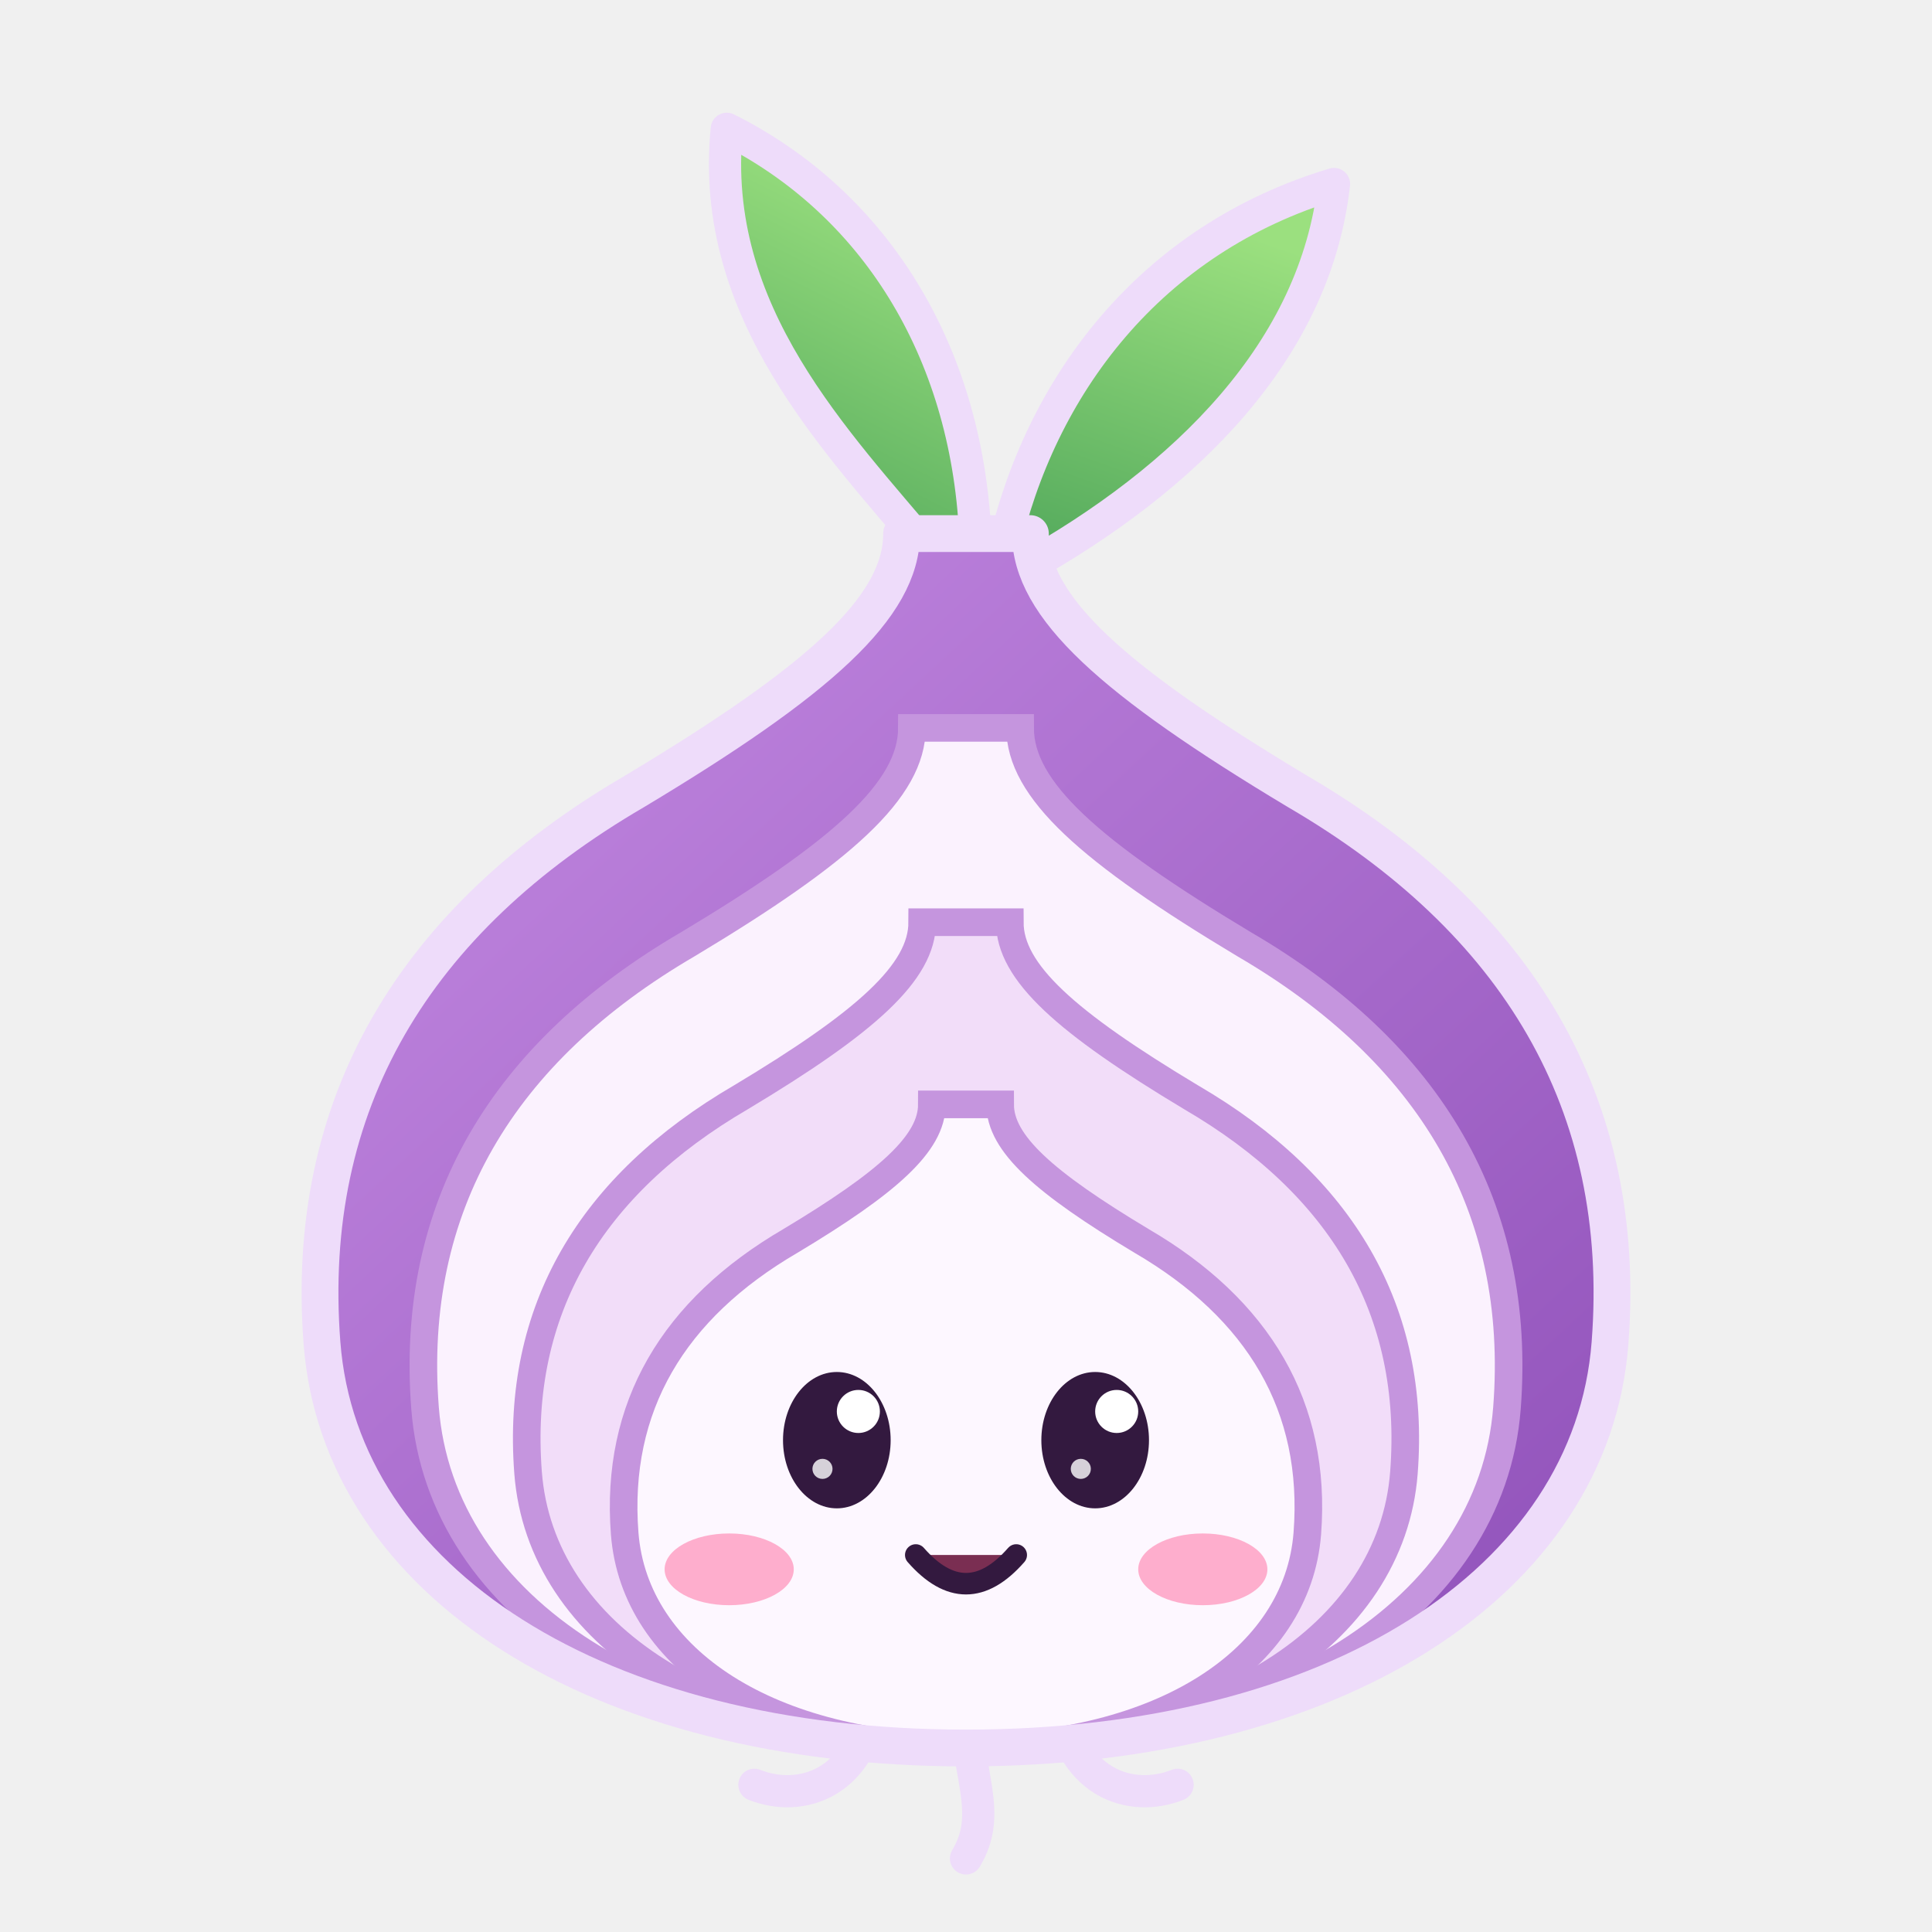
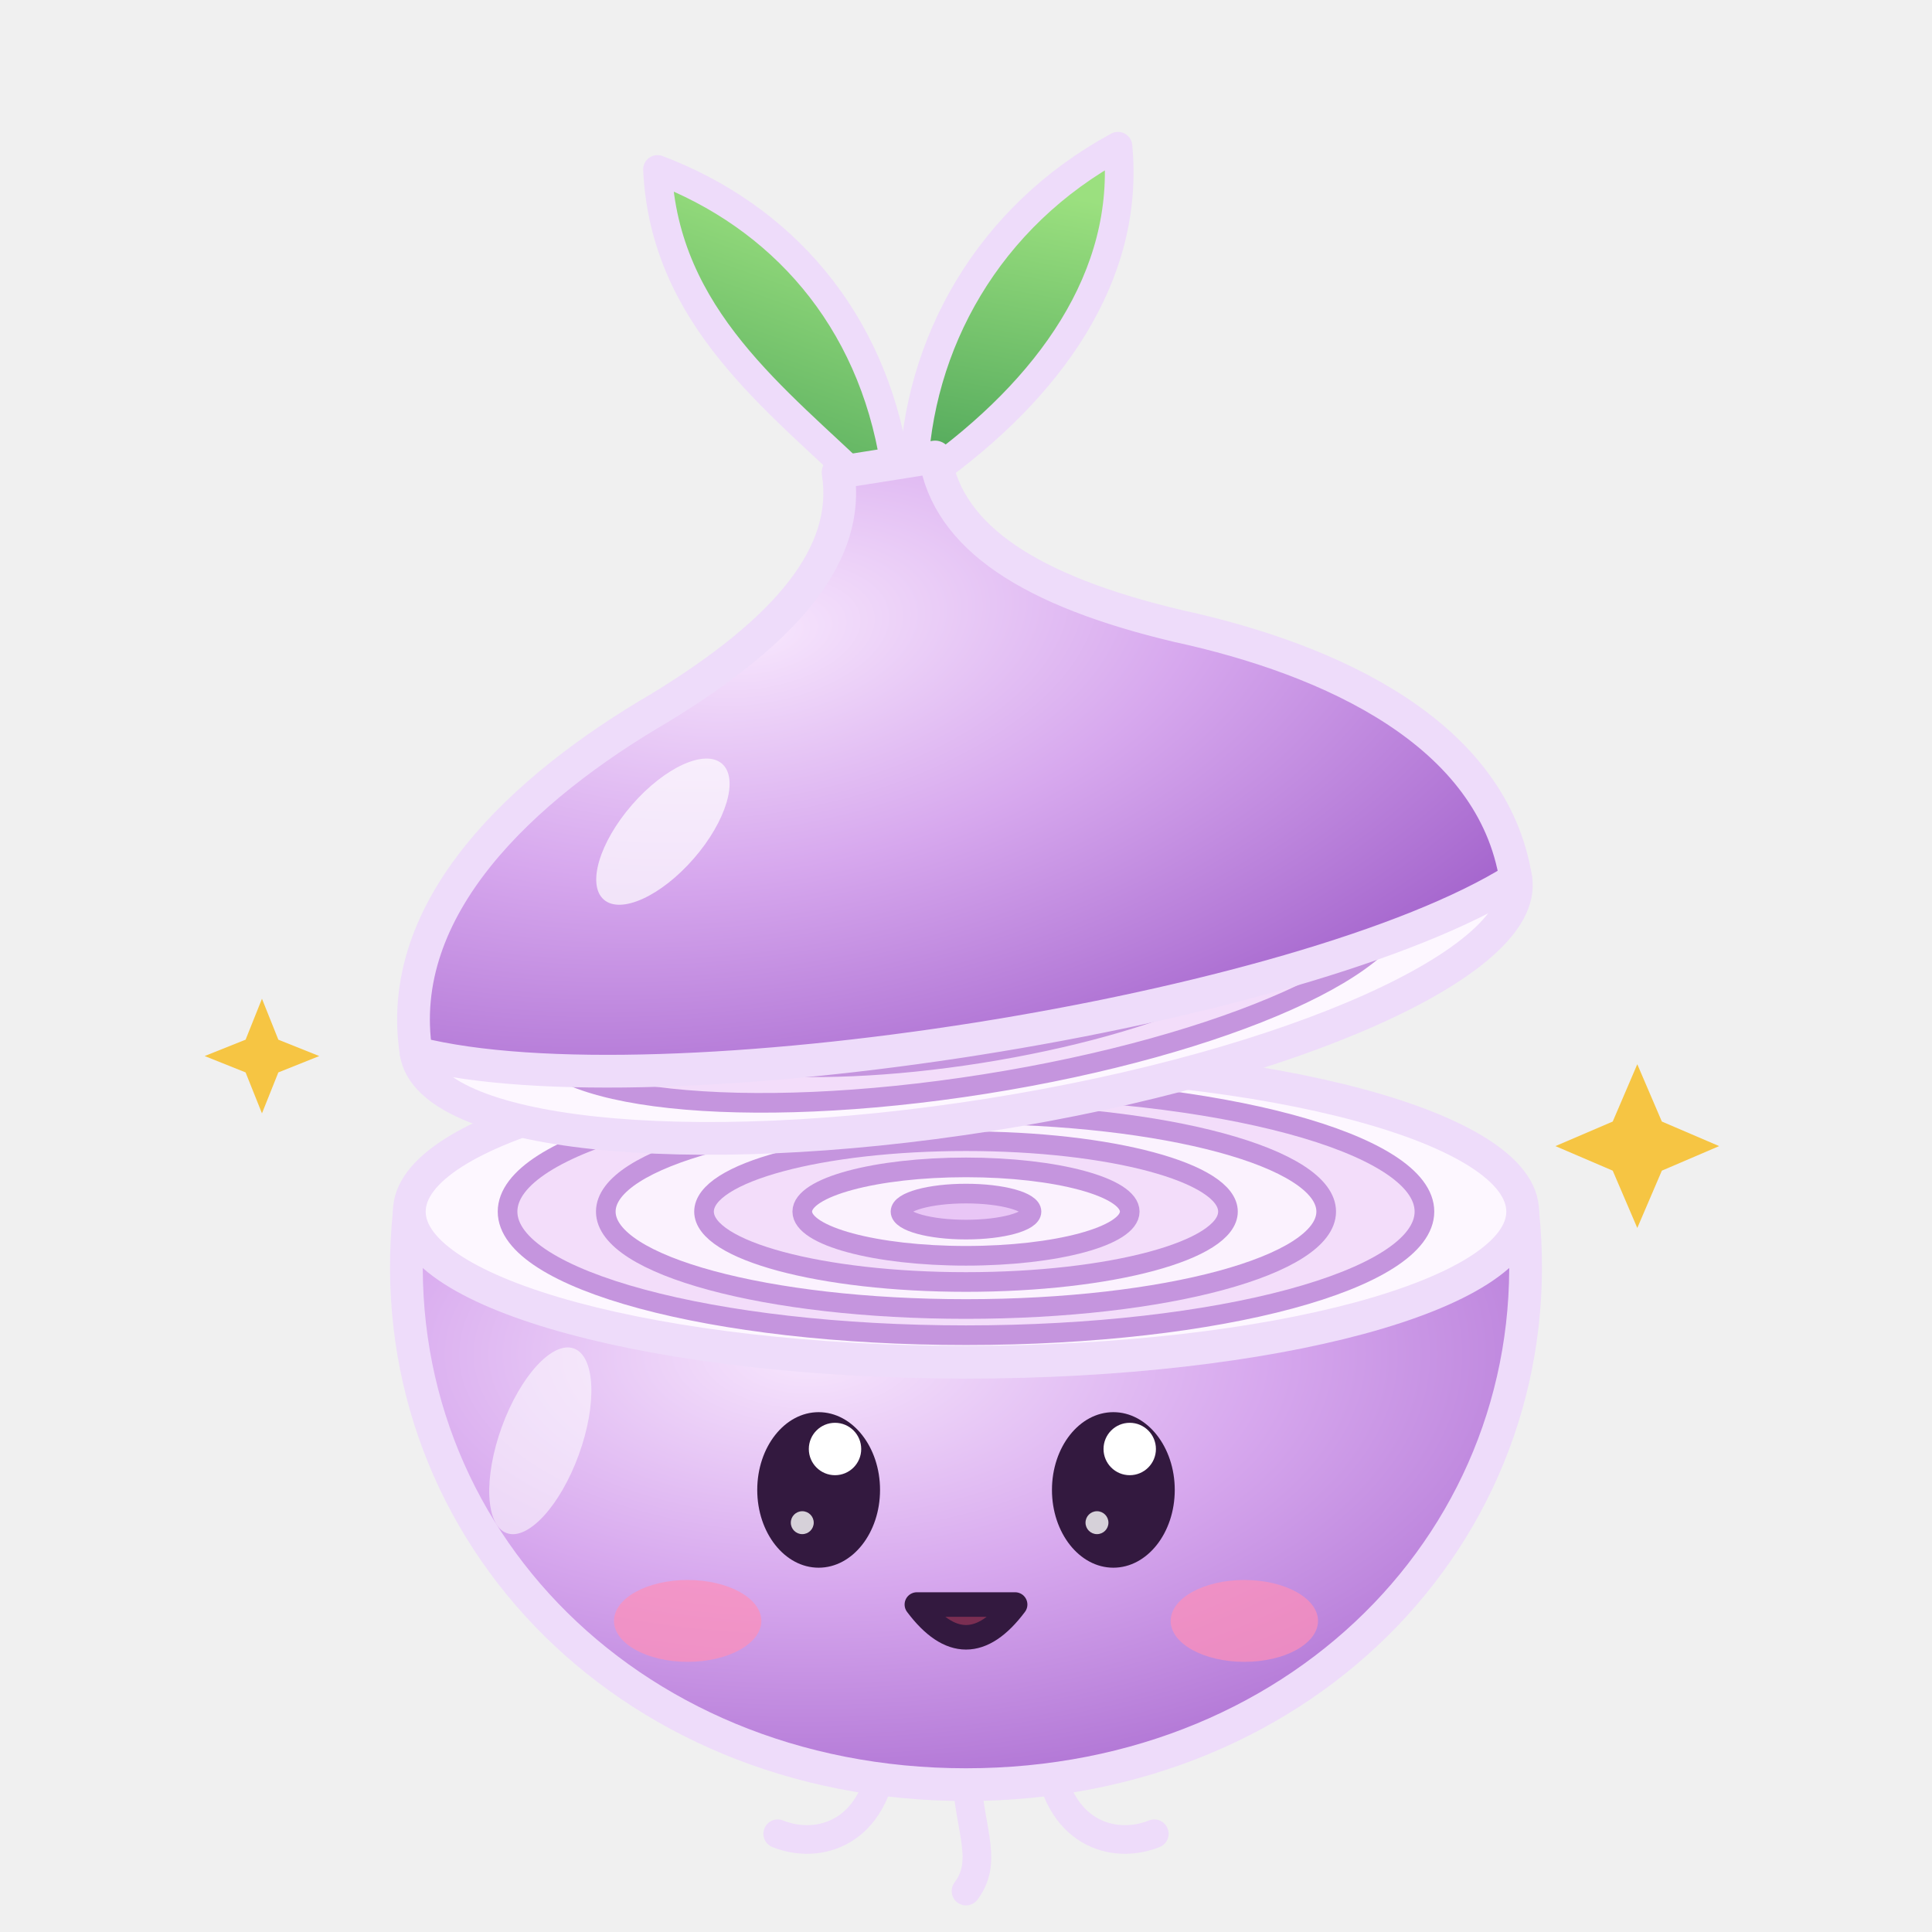
- <svg xmlns="http://www.w3.org/2000/svg" width="240" height="240" viewBox="0 0 200 210" role="img" aria-label="Semantic Layers">
+ <svg xmlns="http://www.w3.org/2000/svg" width="240" height="240" viewBox="-6 -26 212 236" role="img" aria-label="Semantic Layers">
  <defs>
-     <path id="cut" d="M93 58 C 93 66, 84 74, 64 86 C 40 100, 28 120, 30 146 C 32 172, 60 190, 100 190 C 140 190, 168 172, 170 146 C 172 120, 160 100, 136 86 C 116 74, 107 66, 107 58 Z" />
-     <linearGradient id="skin" x1="0" y1="0" x2="1" y2="1">
-       <stop offset="0%" stop-color="#C58BE3" />
-       <stop offset="100%" stop-color="#8E4FB8" />
-     </linearGradient>
+     <radialGradient id="bulb" cx="0.36" cy="0.25" r="0.9">
+       <stop offset="0%" stop-color="#F7E6FD" />
+       <stop offset="45%" stop-color="#D7A8EE" />
+       <stop offset="100%" stop-color="#A363CC" />
+     </radialGradient>
    <linearGradient id="leaf" x1="0" y1="1" x2="0.3" y2="0">
      <stop offset="0%" stop-color="#4FA65A" />
      <stop offset="100%" stop-color="#9BE07F" />
    </linearGradient>
  </defs>
-   <path d="M96 60 C 86 48, 72 34, 74 14 C 90 22, 100 38, 101 58 Z" fill="url(#leaf)" stroke="#EEDCFA" stroke-width="3.5" stroke-linejoin="round" />
-   <path d="M104 60 C 108 42, 120 26, 140 20 C 138 38, 124 52, 106 62 Z" fill="url(#leaf)" stroke="#EEDCFA" stroke-width="3.5" stroke-linejoin="round" />
  <g fill="none" stroke="#EEDCFA" stroke-width="3.5" stroke-linecap="round">
-     <path d="M90 184 c -1 10, -8 12, -13 10" />
-     <path d="M100 185 c 0 8, 3 12, 0 17" />
-     <path d="M110 184 c 1 10, 8 12, 13 10" />
+     <path d="M90 188 c -1 10, -8 12, -13 10" />
+     <path d="M100 189 c 0 8, 3 12, 0 16" />
+     <path d="M110 188 c 1 10, 8 12, 13 10" />
  </g>
-   <use href="#cut" fill="url(#skin)" />
-   <g>
-     <use href="#cut" transform="translate(100 190) scale(0.84) translate(-100 -190)" fill="#FBF2FE" stroke="#C595DE" stroke-width="3.57" />
-     <use href="#cut" transform="translate(100 190) scale(0.68) translate(-100 -190)" fill="#F2DDF9" stroke="#C595DE" stroke-width="4.41" />
-     <use href="#cut" transform="translate(100 190) scale(0.53) translate(-100 -190)" fill="#FDF7FF" stroke="#C595DE" stroke-width="5.66" />
+   <path d="M32 122 C 28 160, 58 192, 100 192 C 142 192, 172 160, 168 122 Z" fill="url(#bulb)" stroke="#EEDCFA" stroke-width="4" stroke-linejoin="round" />
+   <ellipse cx="100" cy="122" rx="68" ry="18.4" fill="#FDF7FF" stroke="#EEDCFA" stroke-width="4" />
+   <ellipse cx="100" cy="122" rx="56" ry="15.1" fill="#F3DDFA" stroke="#C595DE" stroke-width="2.4" />
+   <ellipse cx="100" cy="122" rx="44" ry="11.9" fill="#FBF2FE" stroke="#C595DE" stroke-width="2.4" />
+   <ellipse cx="100" cy="122" rx="32" ry="8.6" fill="#F3DDFA" stroke="#C595DE" stroke-width="2.4" />
+   <ellipse cx="100" cy="122" rx="20" ry="5.4" fill="#FBF2FE" stroke="#C595DE" stroke-width="2.4" />
+   <ellipse cx="100" cy="122" rx="8" ry="2.2" fill="#E9C6F6" stroke="#C595DE" stroke-width="2.4" />
+   <g transform="translate(0 -30) rotate(-9 100 122)">
+     <path d="M97 62 C 88 50, 76 38, 78 20 C 92 28, 101 42, 101 60 Z" fill="url(#leaf)" stroke="#EEDCFA" stroke-width="3.5" stroke-linejoin="round" />
+     <path d="M103 62 C 106 46, 117 32, 134 26 C 133 42, 121 54, 105 62 Z" fill="url(#leaf)" stroke="#EEDCFA" stroke-width="3.5" stroke-linejoin="round" />
+     <ellipse cx="100" cy="122" rx="68" ry="18.4" fill="#FDF7FF" stroke="#EEDCFA" stroke-width="4" />
+     <ellipse cx="100" cy="122" rx="54" ry="14.6" fill="#F3DDFA" stroke="#C595DE" stroke-width="2.4" />
+     <ellipse cx="100" cy="122" rx="40" ry="10.8" fill="#FBF2FE" stroke="#C595DE" stroke-width="2.4" />
+     <path d="M32 122 C 32 104, 50 92, 68 85 C 85 78, 94 70, 94 60 L 106 60 C 106 70, 115 78, 132 85 C 150 92, 168 104, 168 122 C 140 134, 60 134, 32 122 Z" fill="url(#bulb)" stroke="#EEDCFA" stroke-width="4" stroke-linejoin="round" />
+     <ellipse cx="66" cy="100" rx="5" ry="11" transform="rotate(50 66 100)" fill="#FFFFFF" opacity="0.7" />
  </g>
-   <use href="#cut" fill="none" stroke="#EEDCFA" stroke-width="4" stroke-linejoin="round" />
-   <g transform="translate(100 162) scale(0.78) translate(-100 -147)">
-     <ellipse cx="82" cy="140" rx="7.5" ry="9.5" fill="#33193F" />
-     <ellipse cx="118" cy="140" rx="7.5" ry="9.5" fill="#33193F" />
-     <circle cx="85" cy="136" r="3" fill="#FFFFFF" />
-     <circle cx="121" cy="136" r="3" fill="#FFFFFF" />
-     <circle cx="80" cy="144" r="1.4" fill="#FFFFFF" opacity="0.8" />
-     <circle cx="116" cy="144" r="1.4" fill="#FFFFFF" opacity="0.8" />
-     <ellipse cx="67" cy="158" rx="9" ry="5" fill="#FF8FB8" opacity="0.7" />
-     <ellipse cx="133" cy="158" rx="9" ry="5" fill="#FF8FB8" opacity="0.7" />
-     <path d="M93 156 Q 100 164 107 156" fill="#7A2E52" stroke="#33193F" stroke-width="3" stroke-linecap="round" stroke-linejoin="round" />
+   <g fill="#F6C543">
+     <path d="M182 104 l 3 7 7 3 -7 3 -3 7 -3 -7 -7 -3 7 -3 Z" />
+     <path d="M14 96 l 2 5 5 2 -5 2 -2 5 -2 -5 -5 -2 5 -2 Z" />
  </g>
+   <ellipse cx="48" cy="150" rx="5" ry="12" transform="rotate(20 48 150)" fill="#FFFFFF" opacity="0.55" />
+   <ellipse cx="82" cy="156" rx="7.5" ry="9.5" fill="#33193F" />
+   <ellipse cx="118" cy="156" rx="7.5" ry="9.5" fill="#33193F" />
+   <circle cx="84" cy="151" r="3.2" fill="#FFFFFF" />
+   <circle cx="120" cy="151" r="3.2" fill="#FFFFFF" />
+   <circle cx="80" cy="160" r="1.4" fill="#FFFFFF" opacity="0.8" />
+   <circle cx="116" cy="160" r="1.4" fill="#FFFFFF" opacity="0.8" />
+   <ellipse cx="66" cy="172" rx="9" ry="5" fill="#FF8FB8" opacity="0.7" />
+   <ellipse cx="134" cy="172" rx="9" ry="5" fill="#FF8FB8" opacity="0.7" />
+   <path d="M94 170 Q 100 178 106 170 Z" fill="#7A2E52" stroke="#33193F" stroke-width="3" stroke-linejoin="round" />
</svg>
